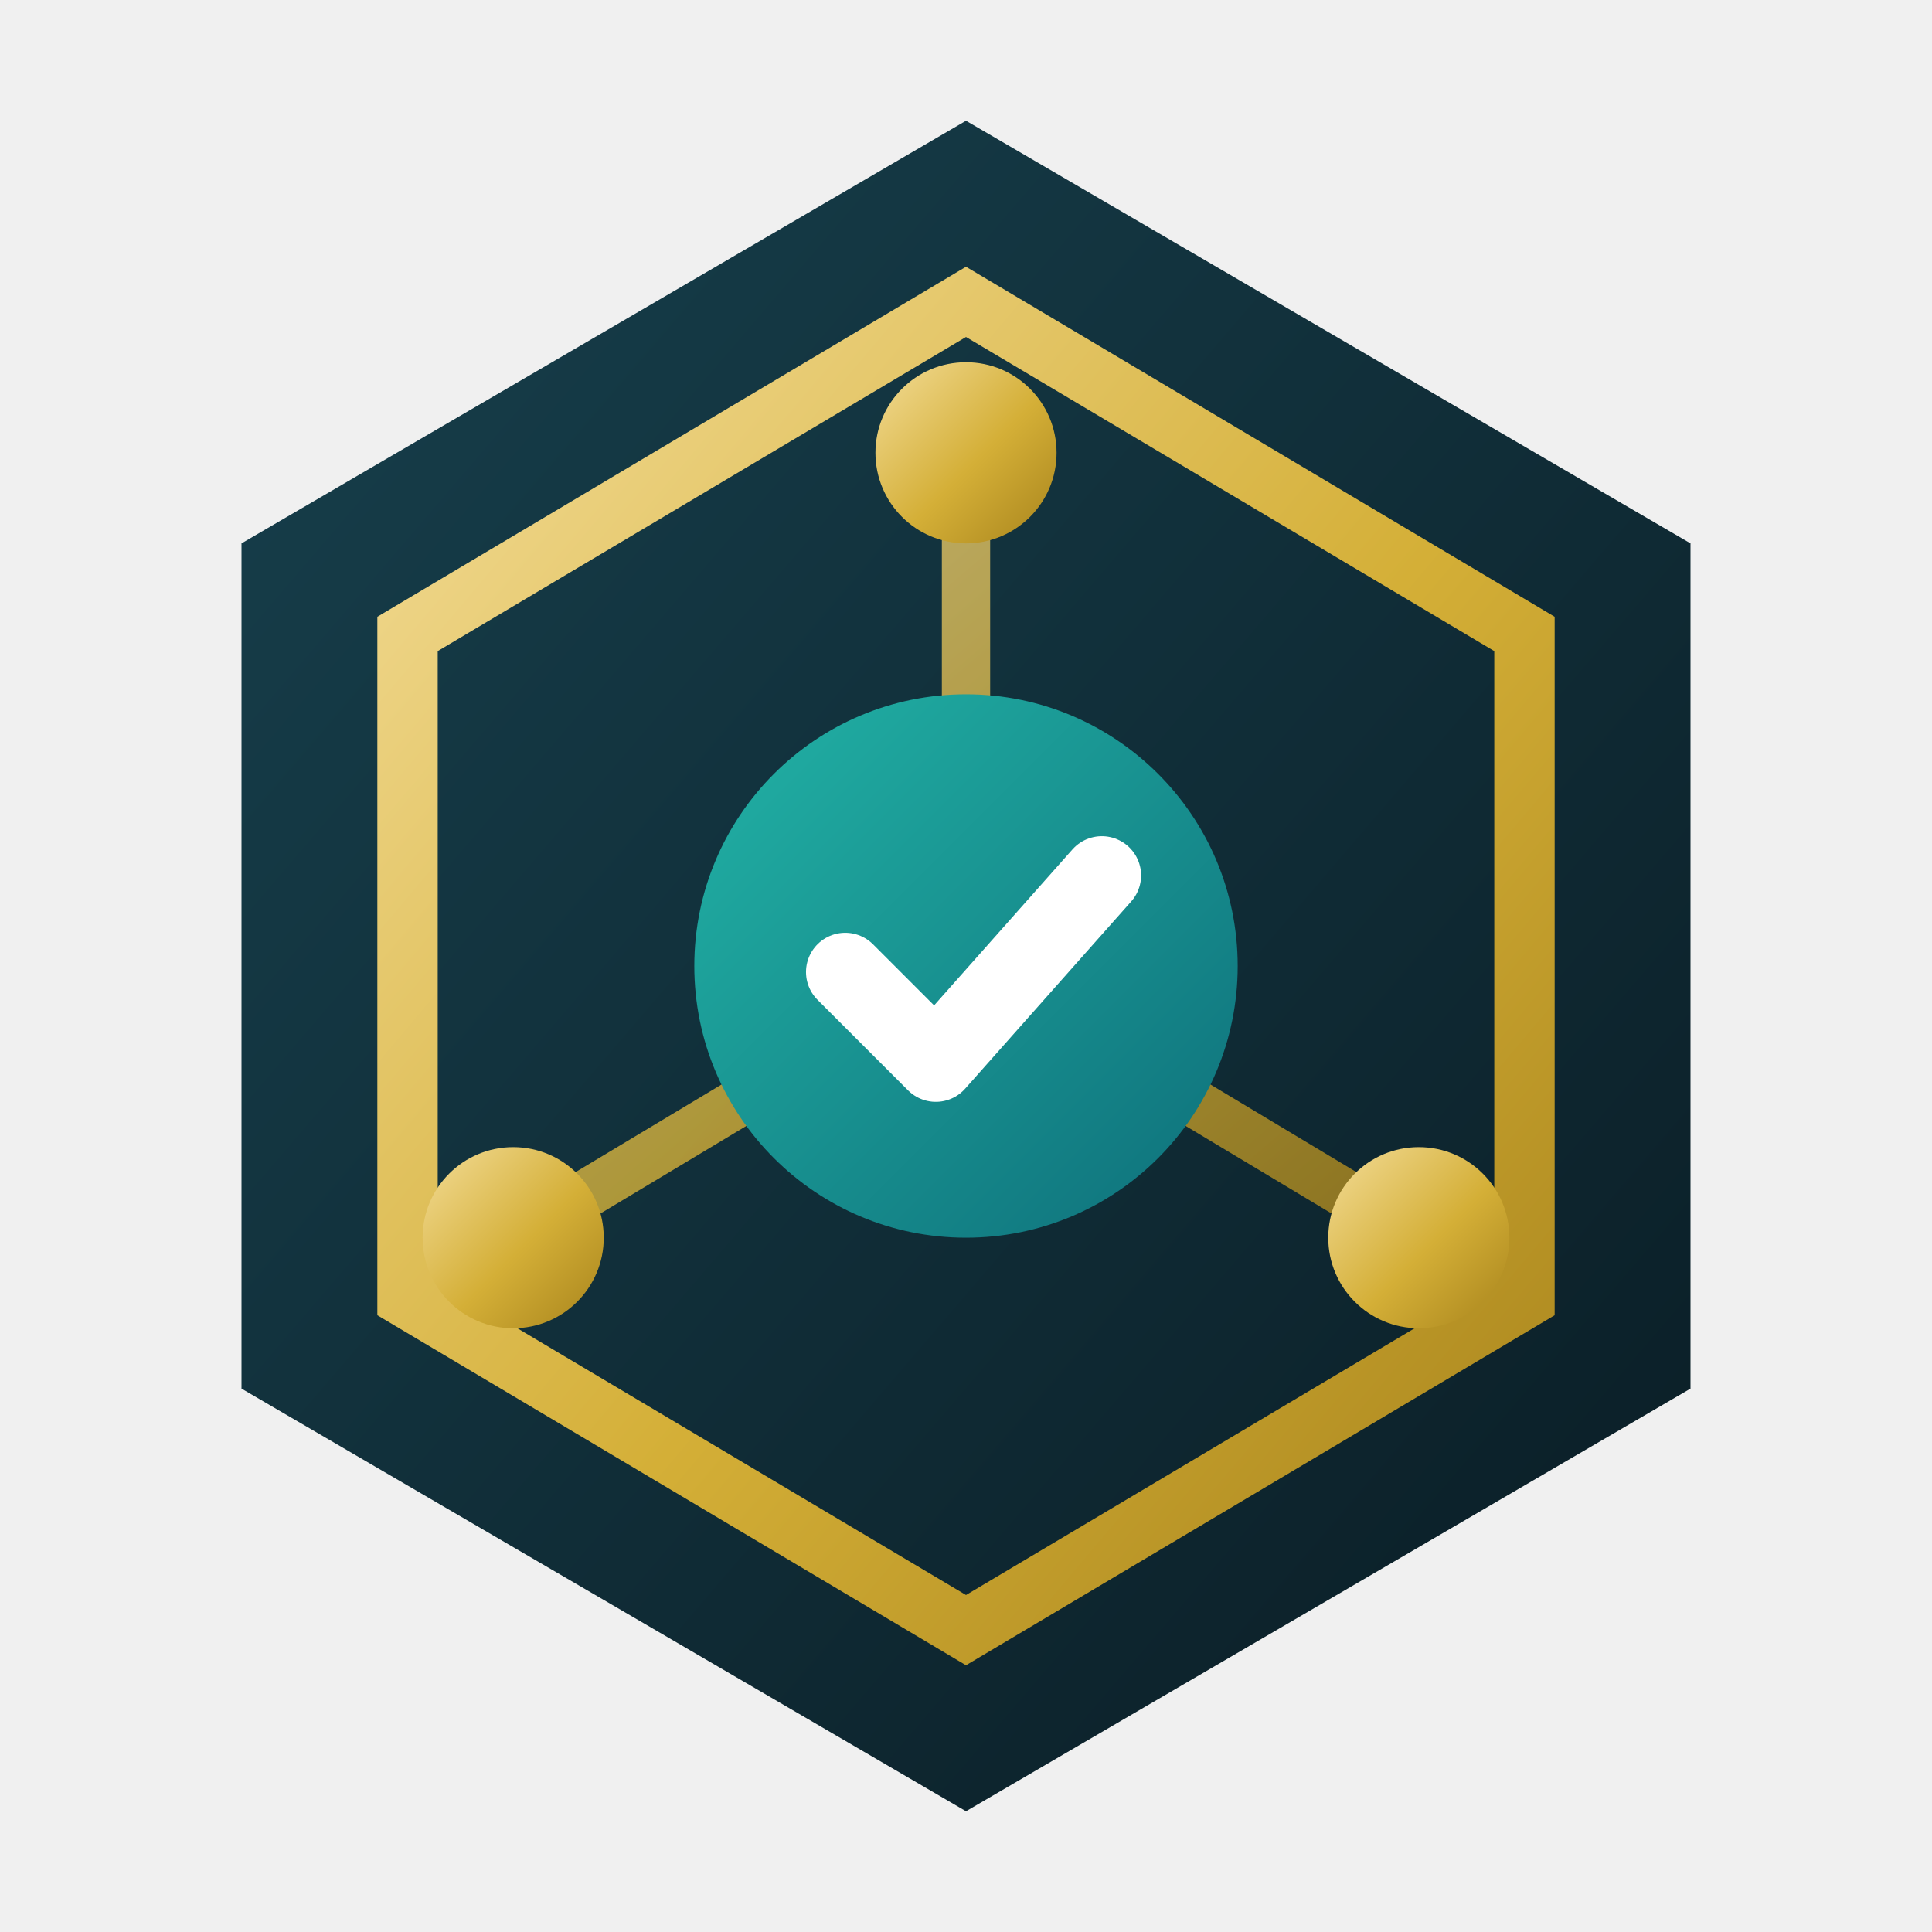
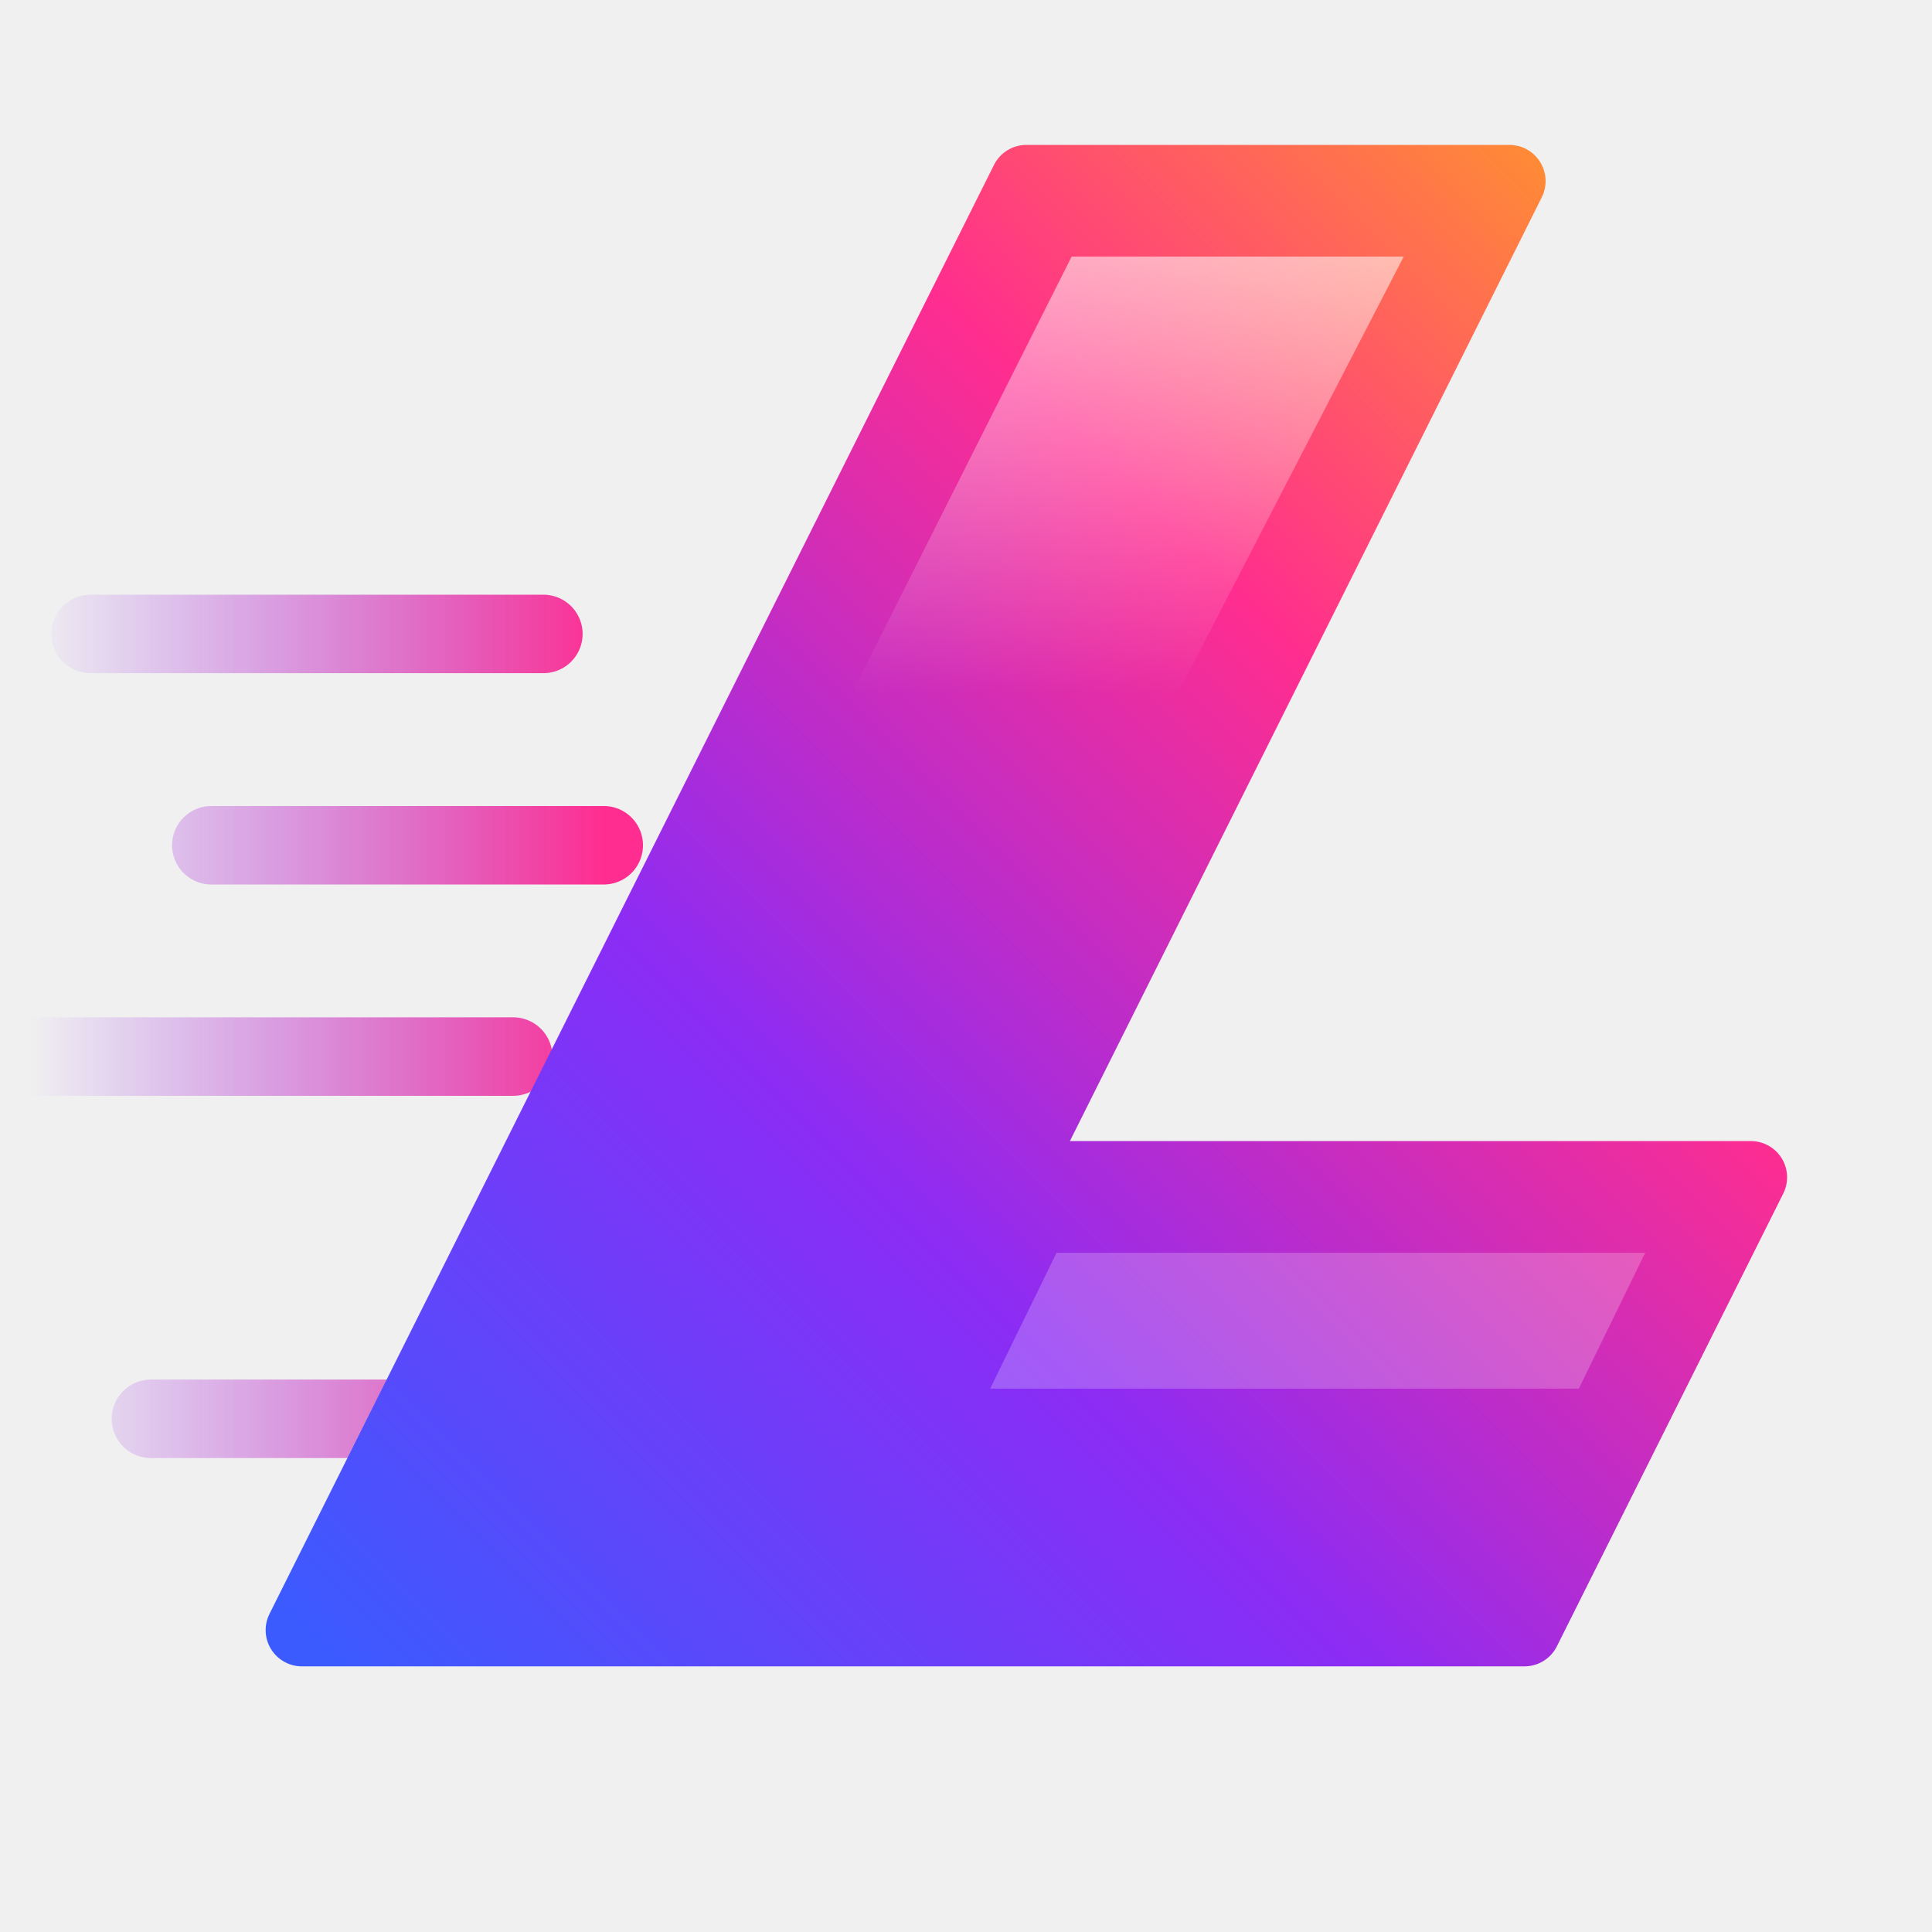
<svg xmlns="http://www.w3.org/2000/svg" viewBox="0 0 64 64">
  <defs>
-     <linearGradient id="g" x1="0" y1="0" x2="1" y2="1">
-       <stop offset="0" stop-color="#f3dc97" />
-       <stop offset=".55" stop-color="#d4af37" />
-       <stop offset="1" stop-color="#a8841c" />
+     <linearGradient id="lg" x1="0" y1="1" x2="1" y2="0">
+       <stop offset="0" stop-color="#3b5bff" />
+       <stop offset=".35" stop-color="#8b2cf5" />
+       <stop offset=".68" stop-color="#ff2d8f" />
+       <stop offset="1" stop-color="#ffa21f" />
    </linearGradient>
-     <linearGradient id="n" x1="0" y1="0" x2="1" y2="1">
-       <stop offset="0" stop-color="#17404d" />
-       <stop offset="1" stop-color="#0a1c24" />
+     <linearGradient id="ls" x1="0" y1="0" x2="1" y2="0">
+       <stop offset="0" stop-color="#8b2cf5" stop-opacity="0" />
+       <stop offset="1" stop-color="#ff2d8f" />
    </linearGradient>
-     <linearGradient id="t" x1="0" y1="0" x2="1" y2="1">
-       <stop offset="0" stop-color="#22b3a6" />
-       <stop offset="1" stop-color="#0e6f7a" />
+     <linearGradient id="lh" x1="0" y1="0" x2="0" y2="1">
+       <stop offset="0" stop-color="#fff" stop-opacity=".55" />
+       <stop offset="1" stop-color="#fff" stop-opacity="0" />
    </linearGradient>
  </defs>
-   <path d="M32 4 56 18v28L32 60 8 46V18Z" fill="url(#n)" />
-   <path d="M32 10 50.5 21v22L32 54 13.5 43V21Z" fill="none" stroke="url(#g)" stroke-width="2" />
-   <g stroke="url(#g)" stroke-width="1.6" opacity=".8">
-     <path d="M32 32 32 15M32 32 47 41M32 32 17 41" />
+   <g stroke="url(#ls)" stroke-width="2.6" stroke-linecap="round">
+     <path d="M3 21h15M7 28h13M1 35h16M5 47h9" />
  </g>
-   <circle cx="32" cy="15" r="3" fill="url(#g)" />
-   <circle cx="47" cy="41" r="3" fill="url(#g)" />
-   <circle cx="17" cy="41" r="3" fill="url(#g)" />
-   <circle cx="32" cy="32" r="9" fill="url(#t)" />
-   <path d="M28 32.2 31 35.2 36.5 29" fill="none" stroke="#fff" stroke-width="2.6" stroke-linecap="round" stroke-linejoin="round" />
+   <path d="M34 6h16L33.5 39H58l-7.5 15H10Z" fill="url(#lg)" stroke="url(#lg)" stroke-width="2.4" stroke-linejoin="round" />
+   <path d="M35.5 8.5h11L39 23H28.2Z" fill="url(#lh)" />
+   <path d="M35 41.5h19.5l-2.2 4.5H32.8Z" fill="#fff" opacity=".22" />
</svg>
